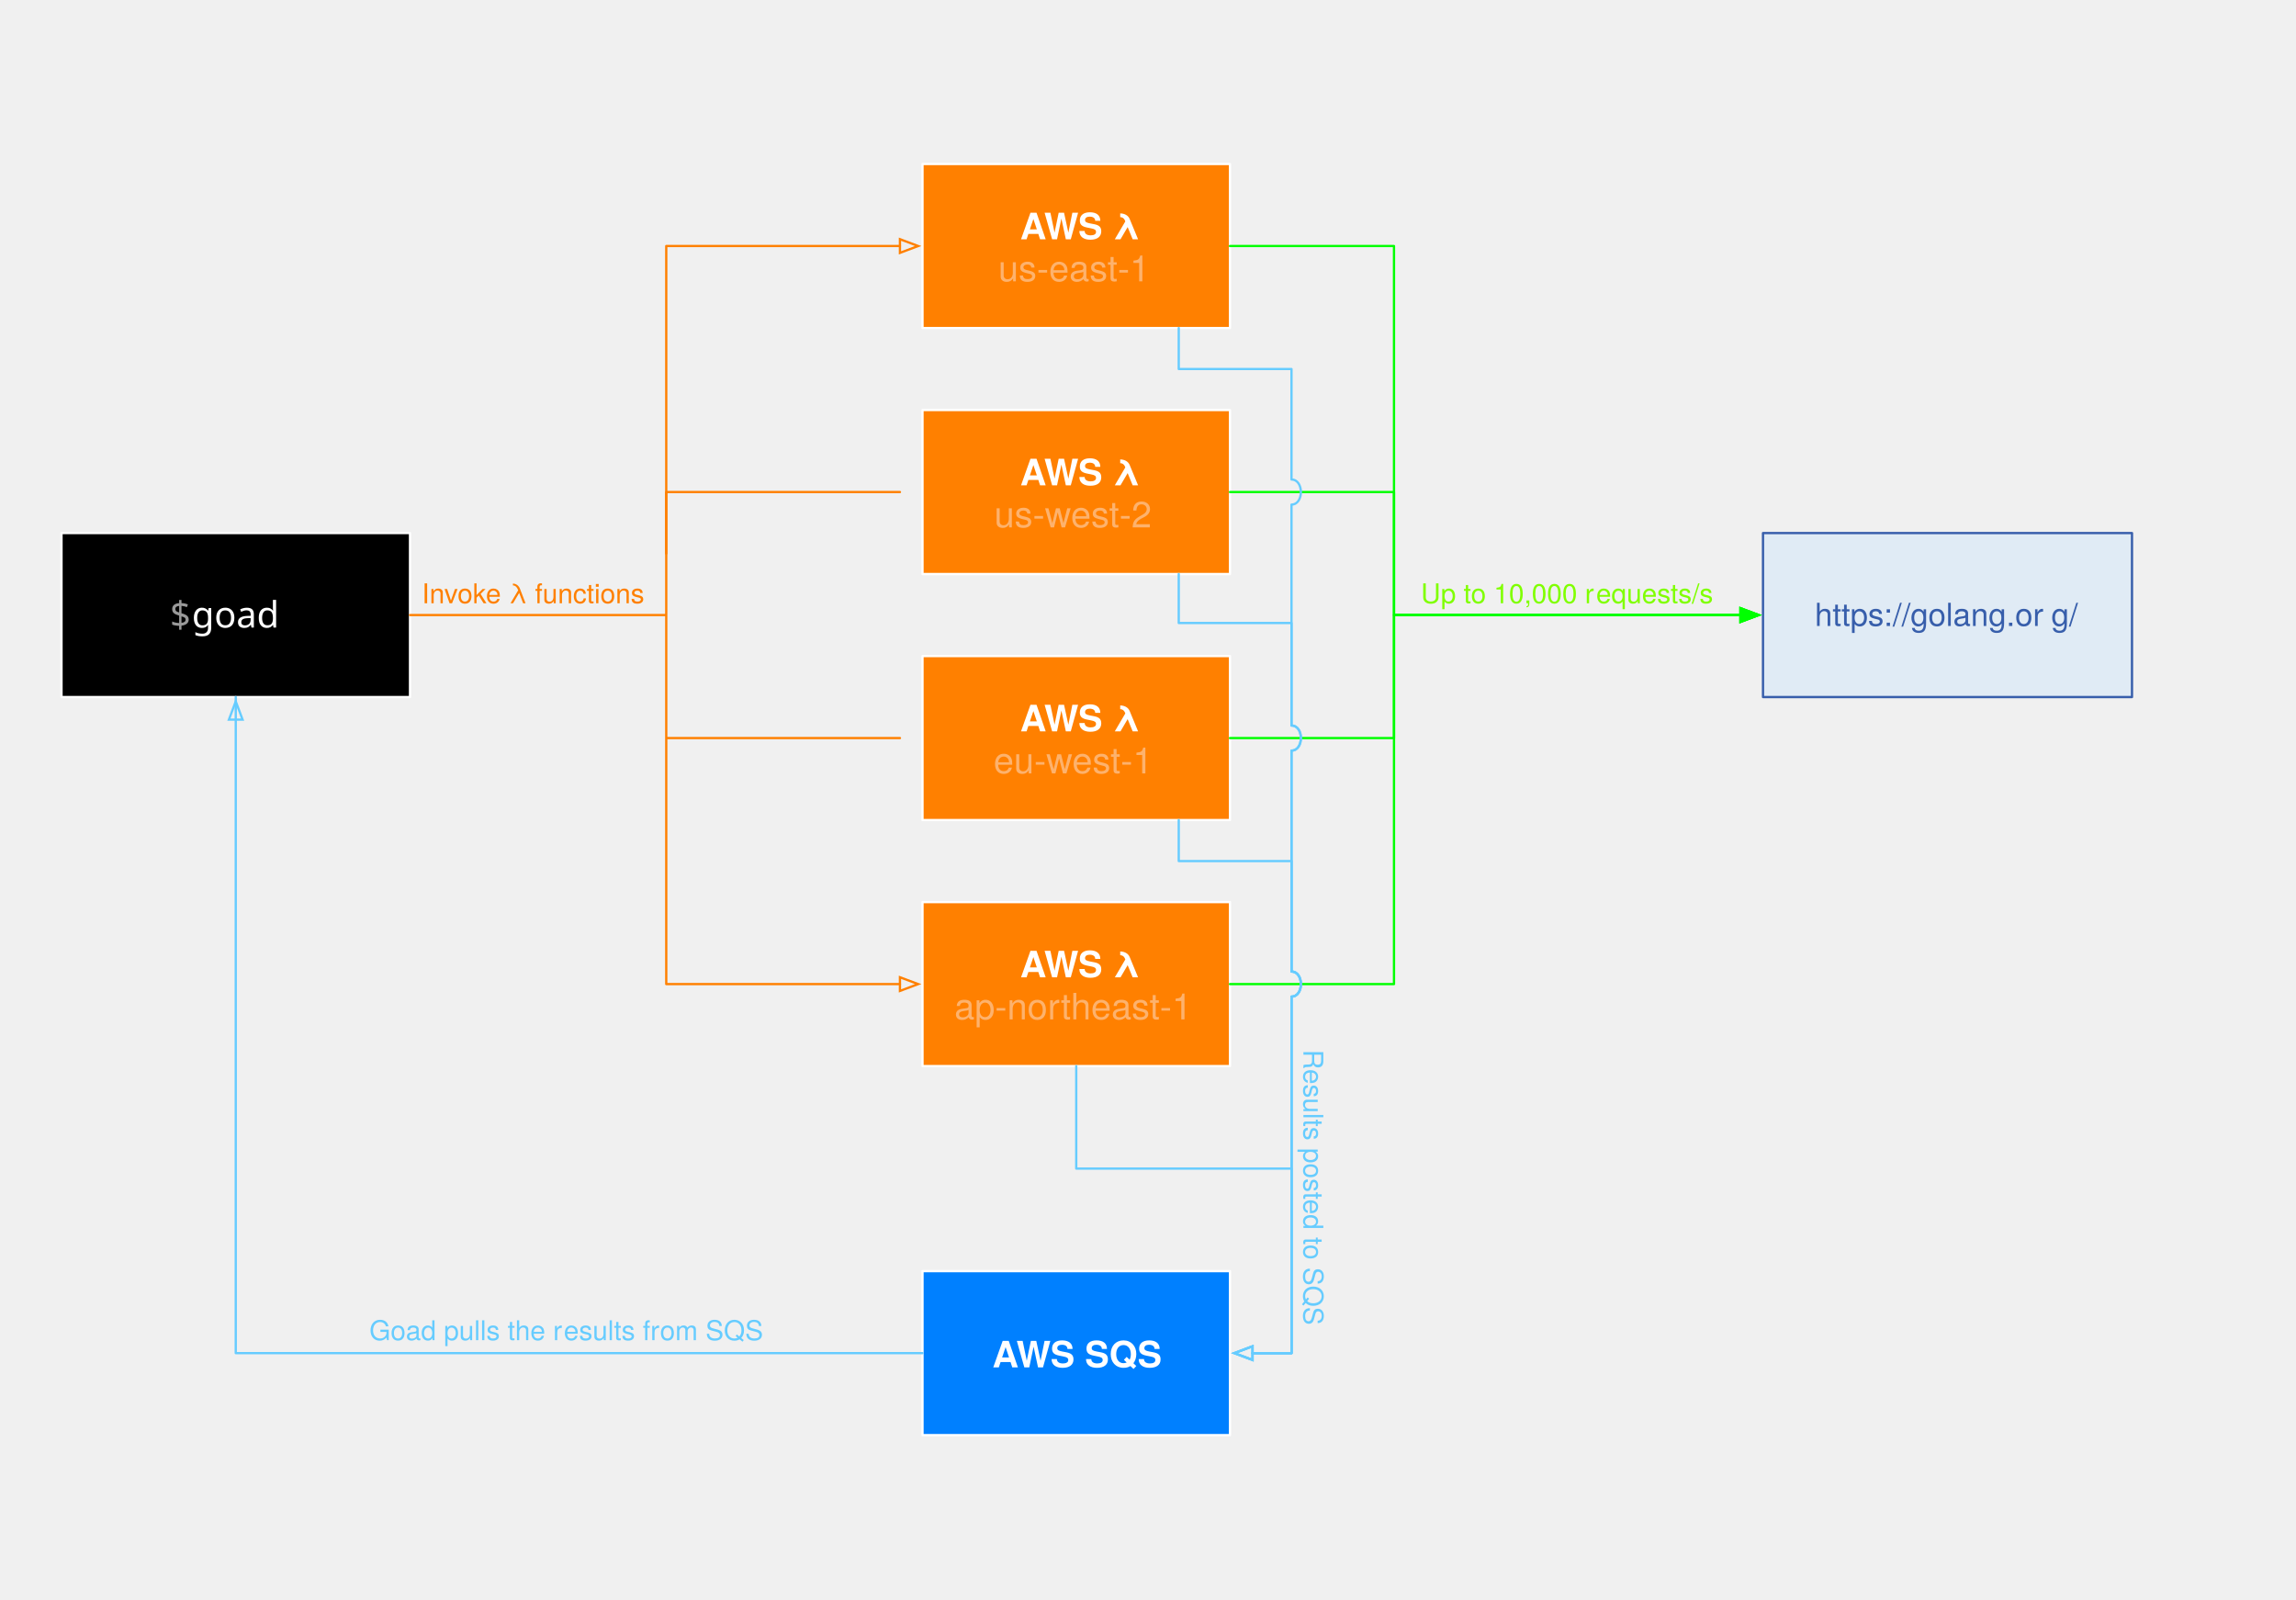
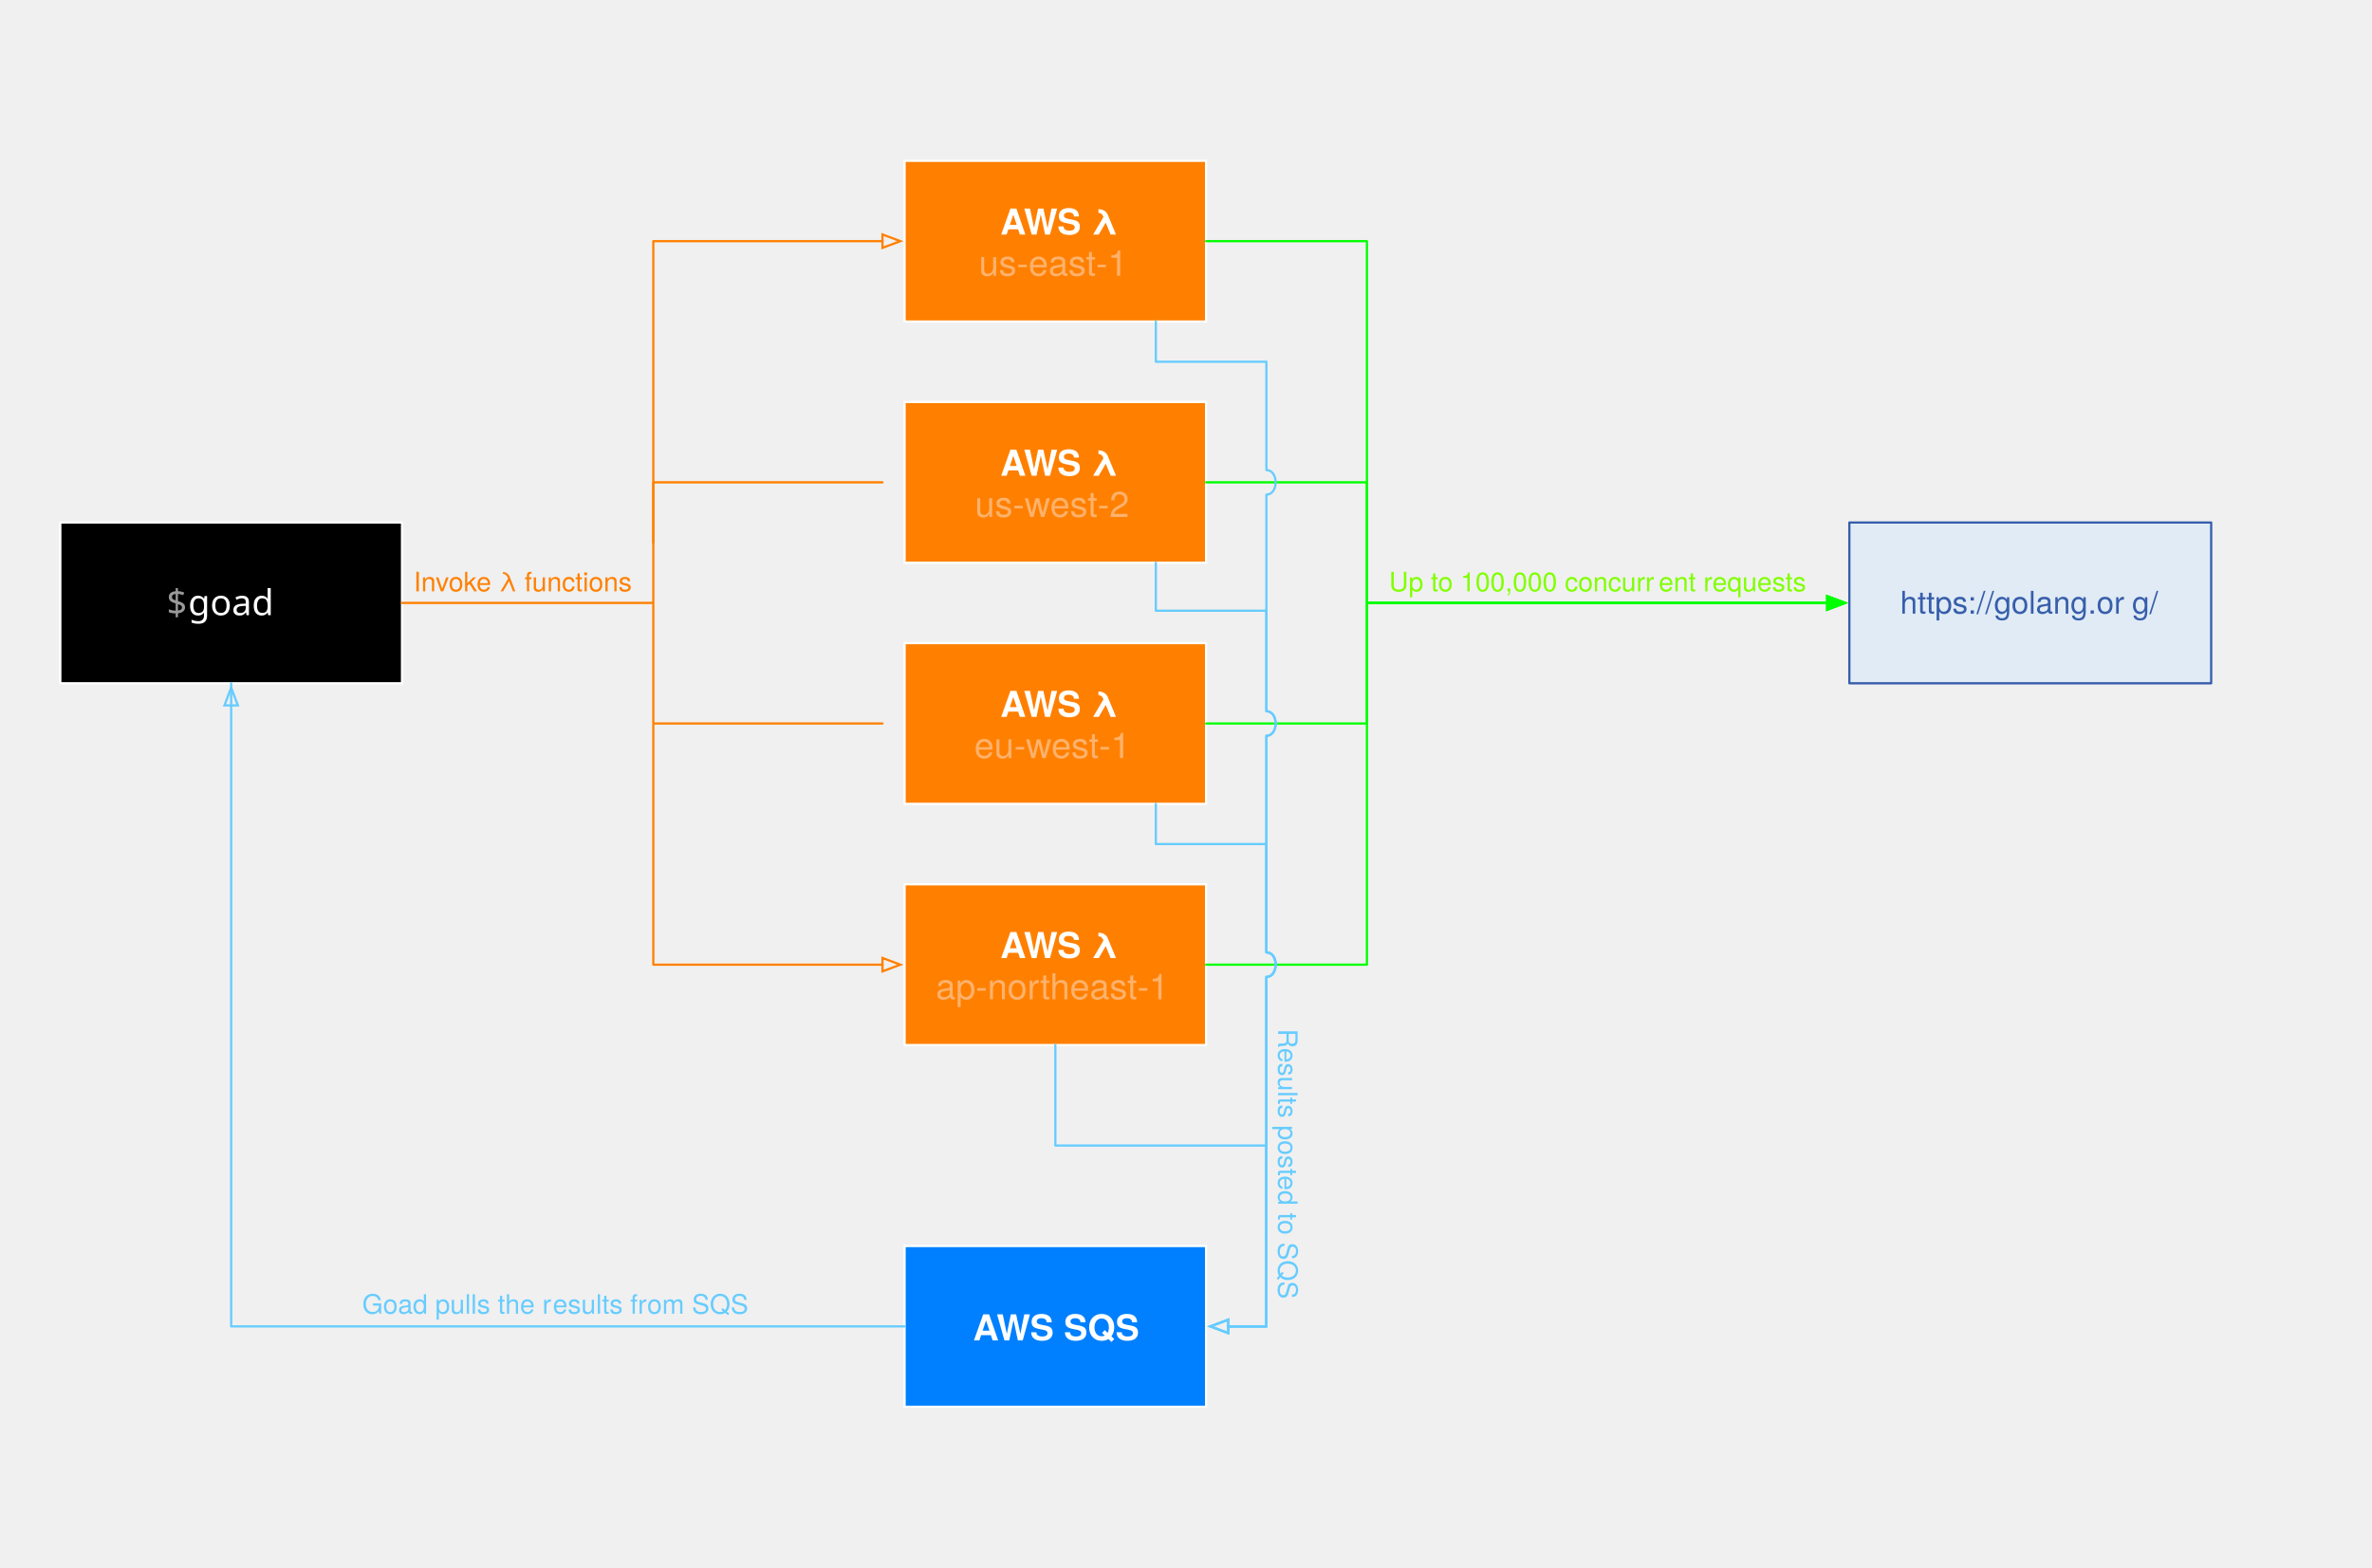
- <svg xmlns="http://www.w3.org/2000/svg" viewBox="0 0 1008 702" width="84pc" height="936">
+ <svg xmlns="http://www.w3.org/2000/svg" viewBox="0 0 1062 702" width="1416" height="936">
  <defs>
    <marker orient="auto" overflow="visible" id="a" viewBox="-1 -4 10 8" markerWidth="10" markerHeight="8" color="#ff8000">
      <path d="M8 0L0-3v6z" fill="none" stroke="currentColor" />
    </marker>
    <marker orient="auto" overflow="visible" id="b" viewBox="-1 -4 10 8" markerWidth="10" markerHeight="8" color="#0f0">
      <path d="M8 0L0-3v6z" fill="currentColor" stroke="currentColor" />
    </marker>
    <marker orient="auto" overflow="visible" id="c" viewBox="-1 -4 10 8" markerWidth="10" markerHeight="8" color="#6cf">
      <path d="M8 0L0-3v6z" fill="none" stroke="currentColor" />
    </marker>
  </defs>
  <g fill="none">
    <path fill="#000" d="M27 234h153v72H27z" />
    <path stroke="#fff" stroke-linecap="round" stroke-linejoin="round" d="M27 234h153v72H27z" />
    <text transform="translate(32 260.5)" fill="#999">
      <tspan font-family="Menlo" font-size="16" font-weight="500" x="42.602" y="15" textLength="9.633">$</tspan>
      <tspan font-family="Menlo" font-size="16" font-weight="500" fill="#fff" x="52.234" y="15" textLength="48.164"> goad</tspan>
    </text>
    <path fill="#ff8000" d="M405 72h135v72H405z" />
    <path stroke="#fff" stroke-linecap="round" stroke-linejoin="round" d="M405 72h135v72H405z" />
    <text transform="translate(410 89.044)" fill="#fff">
      <tspan font-family="Helvetica Neue" font-size="16" font-weight="bold" x="37.836" y="16" textLength="10.96">A</tspan>
      <tspan font-family="Helvetica Neue" font-size="16" font-weight="bold" x="48.412" y="16" textLength="38.752">WS λ</tspan>
      <tspan font-family="Helvetica Neue" font-size="16" font-weight="500" fill="#fdb26d" x="28.268" y="34.464" textLength="68.464">us-east-1</tspan>
    </text>
    <path fill="#ff8000" d="M405 396h135v72H405z" />
    <path stroke="#fff" stroke-linecap="round" stroke-linejoin="round" d="M405 396h135v72H405z" />
    <text transform="translate(410 413.044)" fill="#fff">
      <tspan font-family="Helvetica Neue" font-size="16" font-weight="bold" x="37.836" y="16" textLength="10.96">A</tspan>
      <tspan font-family="Helvetica Neue" font-size="16" font-weight="bold" x="48.412" y="16" textLength="38.752">WS λ</tspan>
      <tspan font-family="Helvetica Neue" font-size="16" font-weight="500" fill="#fdb26d" x="9.004" y="34.464" textLength="106.992">ap-northeast-1</tspan>
    </text>
    <path fill="#ff8000" d="M405 180h135v72H405z" />
    <path stroke="#fff" stroke-linecap="round" stroke-linejoin="round" d="M405 180h135v72H405z" />
    <text transform="translate(410 197.044)" fill="#fff">
      <tspan font-family="Helvetica Neue" font-size="16" font-weight="bold" x="37.836" y="16" textLength="10.96">A</tspan>
      <tspan font-family="Helvetica Neue" font-size="16" font-weight="bold" x="48.412" y="16" textLength="38.752">WS λ</tspan>
      <tspan font-family="Helvetica Neue" font-size="16" font-weight="500" fill="#fdb26d" x="26.5" y="34.464" textLength="72">us-west-2</tspan>
    </text>
    <path fill="#ff8000" d="M405 288h135v72H405z" />
    <path stroke="#fff" stroke-linecap="round" stroke-linejoin="round" d="M405 288h135v72H405z" />
    <text transform="translate(410 305.044)" fill="#fff">
      <tspan font-family="Helvetica Neue" font-size="16" font-weight="bold" x="37.836" y="16" textLength="10.96">A</tspan>
      <tspan font-family="Helvetica Neue" font-size="16" font-weight="bold" x="48.412" y="16" textLength="38.752">WS λ</tspan>
      <tspan font-family="Helvetica Neue" font-size="16" font-weight="500" fill="#fdb26d" x="26.204" y="34.464" textLength="72.592">eu-west-1</tspan>
    </text>
    <path fill="#0080ff" d="M405 558h135v72H405z" />
    <path stroke="#fff" stroke-linecap="round" stroke-linejoin="round" d="M405 558h135v72H405z" />
    <text transform="translate(410 584.268)" fill="#fff">
      <tspan font-family="Helvetica Neue" font-size="16" font-weight="bold" x="25.636" y="16" textLength="10.96">A</tspan>
      <tspan font-family="Helvetica Neue" font-size="16" font-weight="bold" x="36.212" y="16" textLength="63.152">WS SQS</tspan>
    </text>
    <path d="M292.5 243V108h102.6" marker-end="url(#a)" stroke="#ff8000" stroke-linecap="round" stroke-linejoin="round" />
    <path d="M292.5 270v-54h102.6M292.5 324h102.6M180 270h112.5v162h102.6" marker-end="url(#a)" stroke="#ff8000" stroke-linecap="round" stroke-linejoin="round" />
-     <path fill="#e0ebf5" d="M774 234h162v72H774z" />
-     <path stroke="#375eab" stroke-linecap="round" stroke-linejoin="round" d="M774 234h162v72H774z" />
-     <text transform="translate(779 261.804)" fill="#375eab">
+     <path fill="#e0ebf5" d="M828 234h162v72H828z" />
+     <path stroke="#375eab" stroke-linecap="round" stroke-linejoin="round" d="M828 234h162v72H828z" />
+     <text transform="translate(833 261.804)" fill="#375eab">
      <tspan font-family="Helvetica Neue" font-size="14" font-weight="500" x="17.732" y="13" textLength="104.23">https://golang.or</tspan>
      <tspan font-family="Helvetica Neue" font-size="14" font-weight="500" x="121.57" y="13" textLength="12.698">g/</tspan>
    </text>
-     <path d="M540 108h72v162h152.1" marker-end="url(#b)" stroke="#0f0" stroke-linecap="round" stroke-linejoin="round" />
-     <path d="M540 216h72v54h152.1M540 324h72v-54h152.1" marker-end="url(#b)" stroke="#0f0" stroke-linecap="round" stroke-linejoin="round" />
-     <path d="M540 432h72V270h152.1" marker-end="url(#b)" stroke="#0f0" stroke-linecap="round" stroke-linejoin="round" />
+     <path d="M540 108h72v162h206.1" marker-end="url(#b)" stroke="#0f0" stroke-linecap="round" stroke-linejoin="round" />
+     <path d="M540 216h72v54h206.1M540 324h72v-54h206.1" marker-end="url(#b)" stroke="#0f0" stroke-linecap="round" stroke-linejoin="round" />
+     <path d="M540 432h72V270h206.1" marker-end="url(#b)" stroke="#0f0" stroke-linecap="round" stroke-linejoin="round" />
    <path d="M517.5 144v18H567v48.5c5.5 0 5.5 11 0 11v97c5.5 0 5.5 11 0 11v97c5.5 0 5.5 11 0 11V594h-17.1" marker-end="url(#c)" stroke="#6cf" stroke-linecap="round" stroke-linejoin="round" />
    <path d="M517.5 252v21.5H567v45c5.5 0 5.5 11 0 11v97c5.5 0 5.5 11 0 11V594h-17.1" marker-end="url(#c)" stroke="#6cf" stroke-linecap="round" stroke-linejoin="round" />
    <path d="M517.5 360v18H567v48.5c5.5 0 5.5 11 0 11V594h-17.1M405 594H103.5V306v11.9-2" marker-end="url(#c)" stroke="#6cf" stroke-linecap="round" stroke-linejoin="round" />
-     <text transform="translate(623.5 253.832)" fill="#80ff00">
-       <tspan font-family="Helvetica Neue" font-size="12" font-weight="500" x=".308" y="11" textLength="77.148">Up to 10,000 r</tspan>
-       <tspan font-family="Helvetica Neue" font-size="12" font-weight="500" x="77.24" y="11" textLength="52.452">equests/s</tspan>
+     <text transform="translate(621.5 253.832)" fill="#80ff00">
+       <tspan font-family="Helvetica Neue" font-size="12" font-weight="500" x=".406" y="11" textLength="120.936">Up to 100,000 concurr</tspan>
+       <tspan font-family="Helvetica Neue" font-size="12" font-weight="500" x="121.126" y="11" textLength="24.228">ent r</tspan>
+       <tspan font-family="Helvetica Neue" font-size="12" font-weight="500" x="145.138" y="11" textLength="42.456">equests</tspan>
    </text>
    <path d="M472.5 468v45H567v81h-17.1" marker-end="url(#c)" stroke="#6cf" stroke-linecap="round" stroke-linejoin="round" />
    <text transform="rotate(90 61.365 521.865)" fill="#6cf">
      <tspan font-family="Helvetica Neue" font-size="12" font-weight="500" x=".264" y="11" textLength="122.472">Results posted to SQS</tspan>
    </text>
    <text transform="translate(162 577.332)" fill="#6cf">
      <tspan font-family="Helvetica Neue" font-size="12" font-weight="500" x=".142" y="11" textLength="85.572">Goad pulls the r</tspan>
      <tspan font-family="Helvetica Neue" font-size="12" font-weight="500" x="85.498" y="11" textLength="42.444">esults fr</tspan>
      <tspan font-family="Helvetica Neue" font-size="12" font-weight="500" x="127.726" y="11" textLength="45.132">om SQS</tspan>
    </text>
    <text transform="translate(185 253.832)" fill="#ff8000">
      <tspan font-family="Helvetica Neue" font-size="12" font-weight="500" x=".214" y="11" textLength="97.572">Invoke λ functions</tspan>
    </text>
  </g>
</svg>
